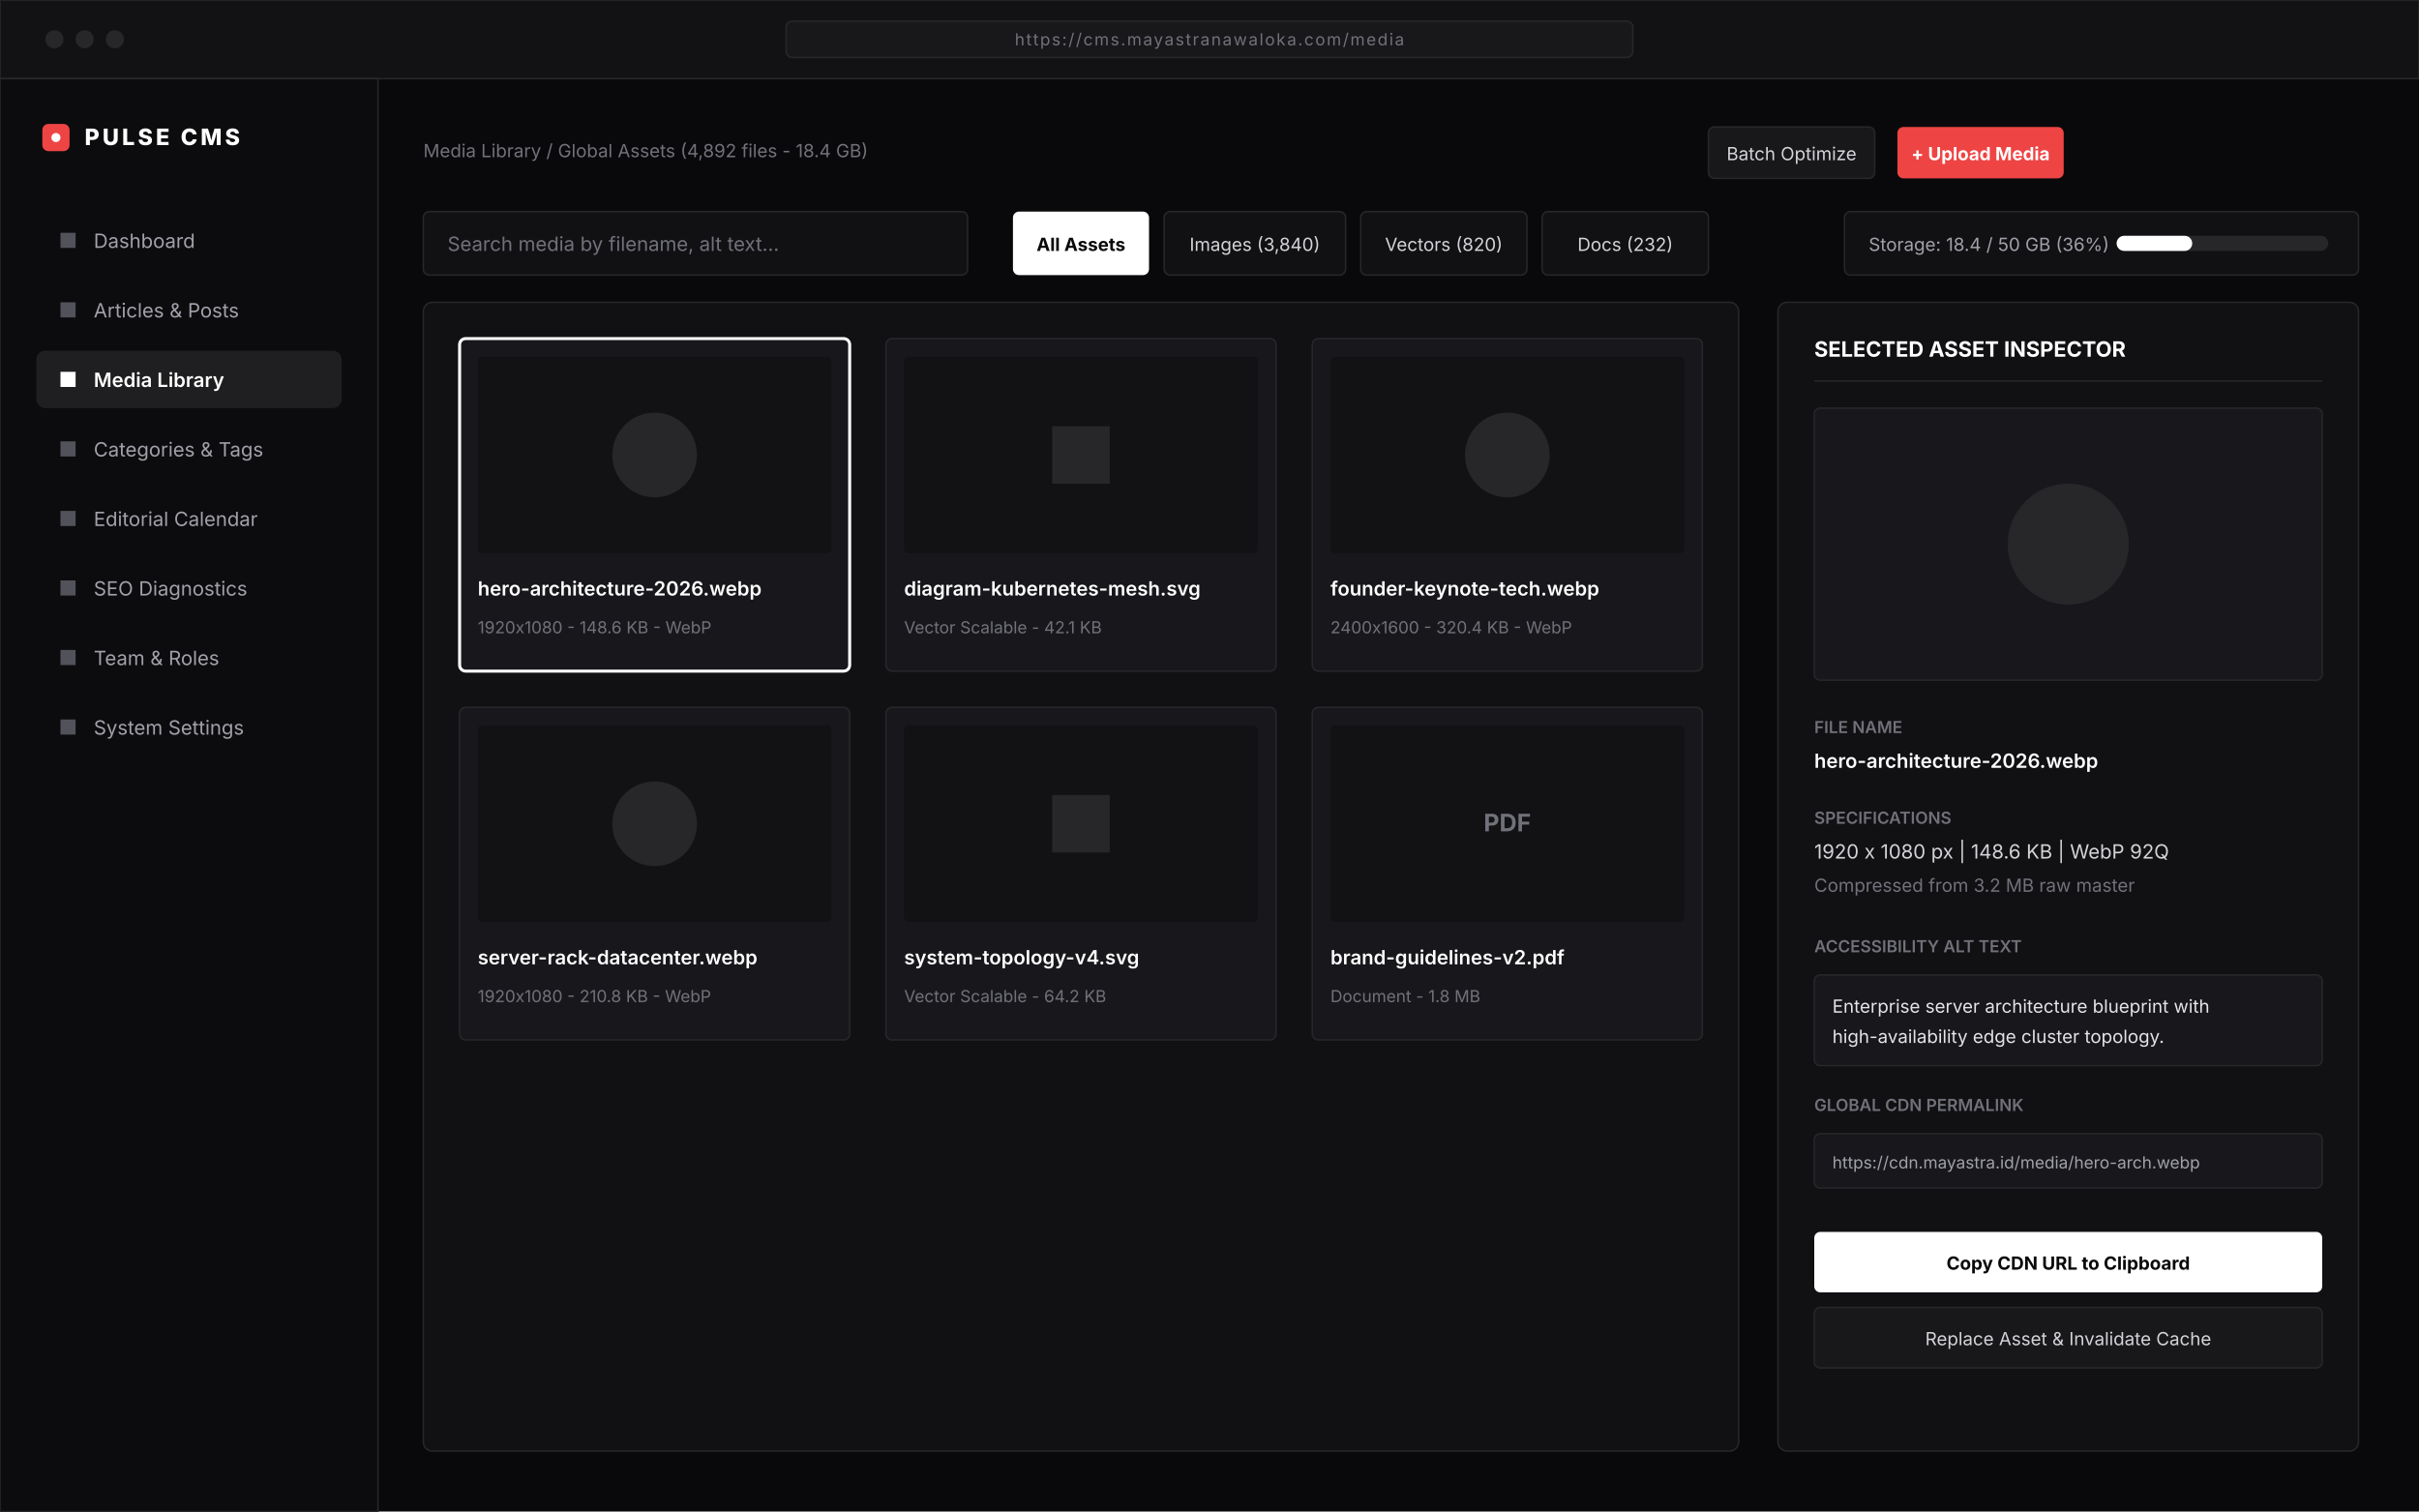
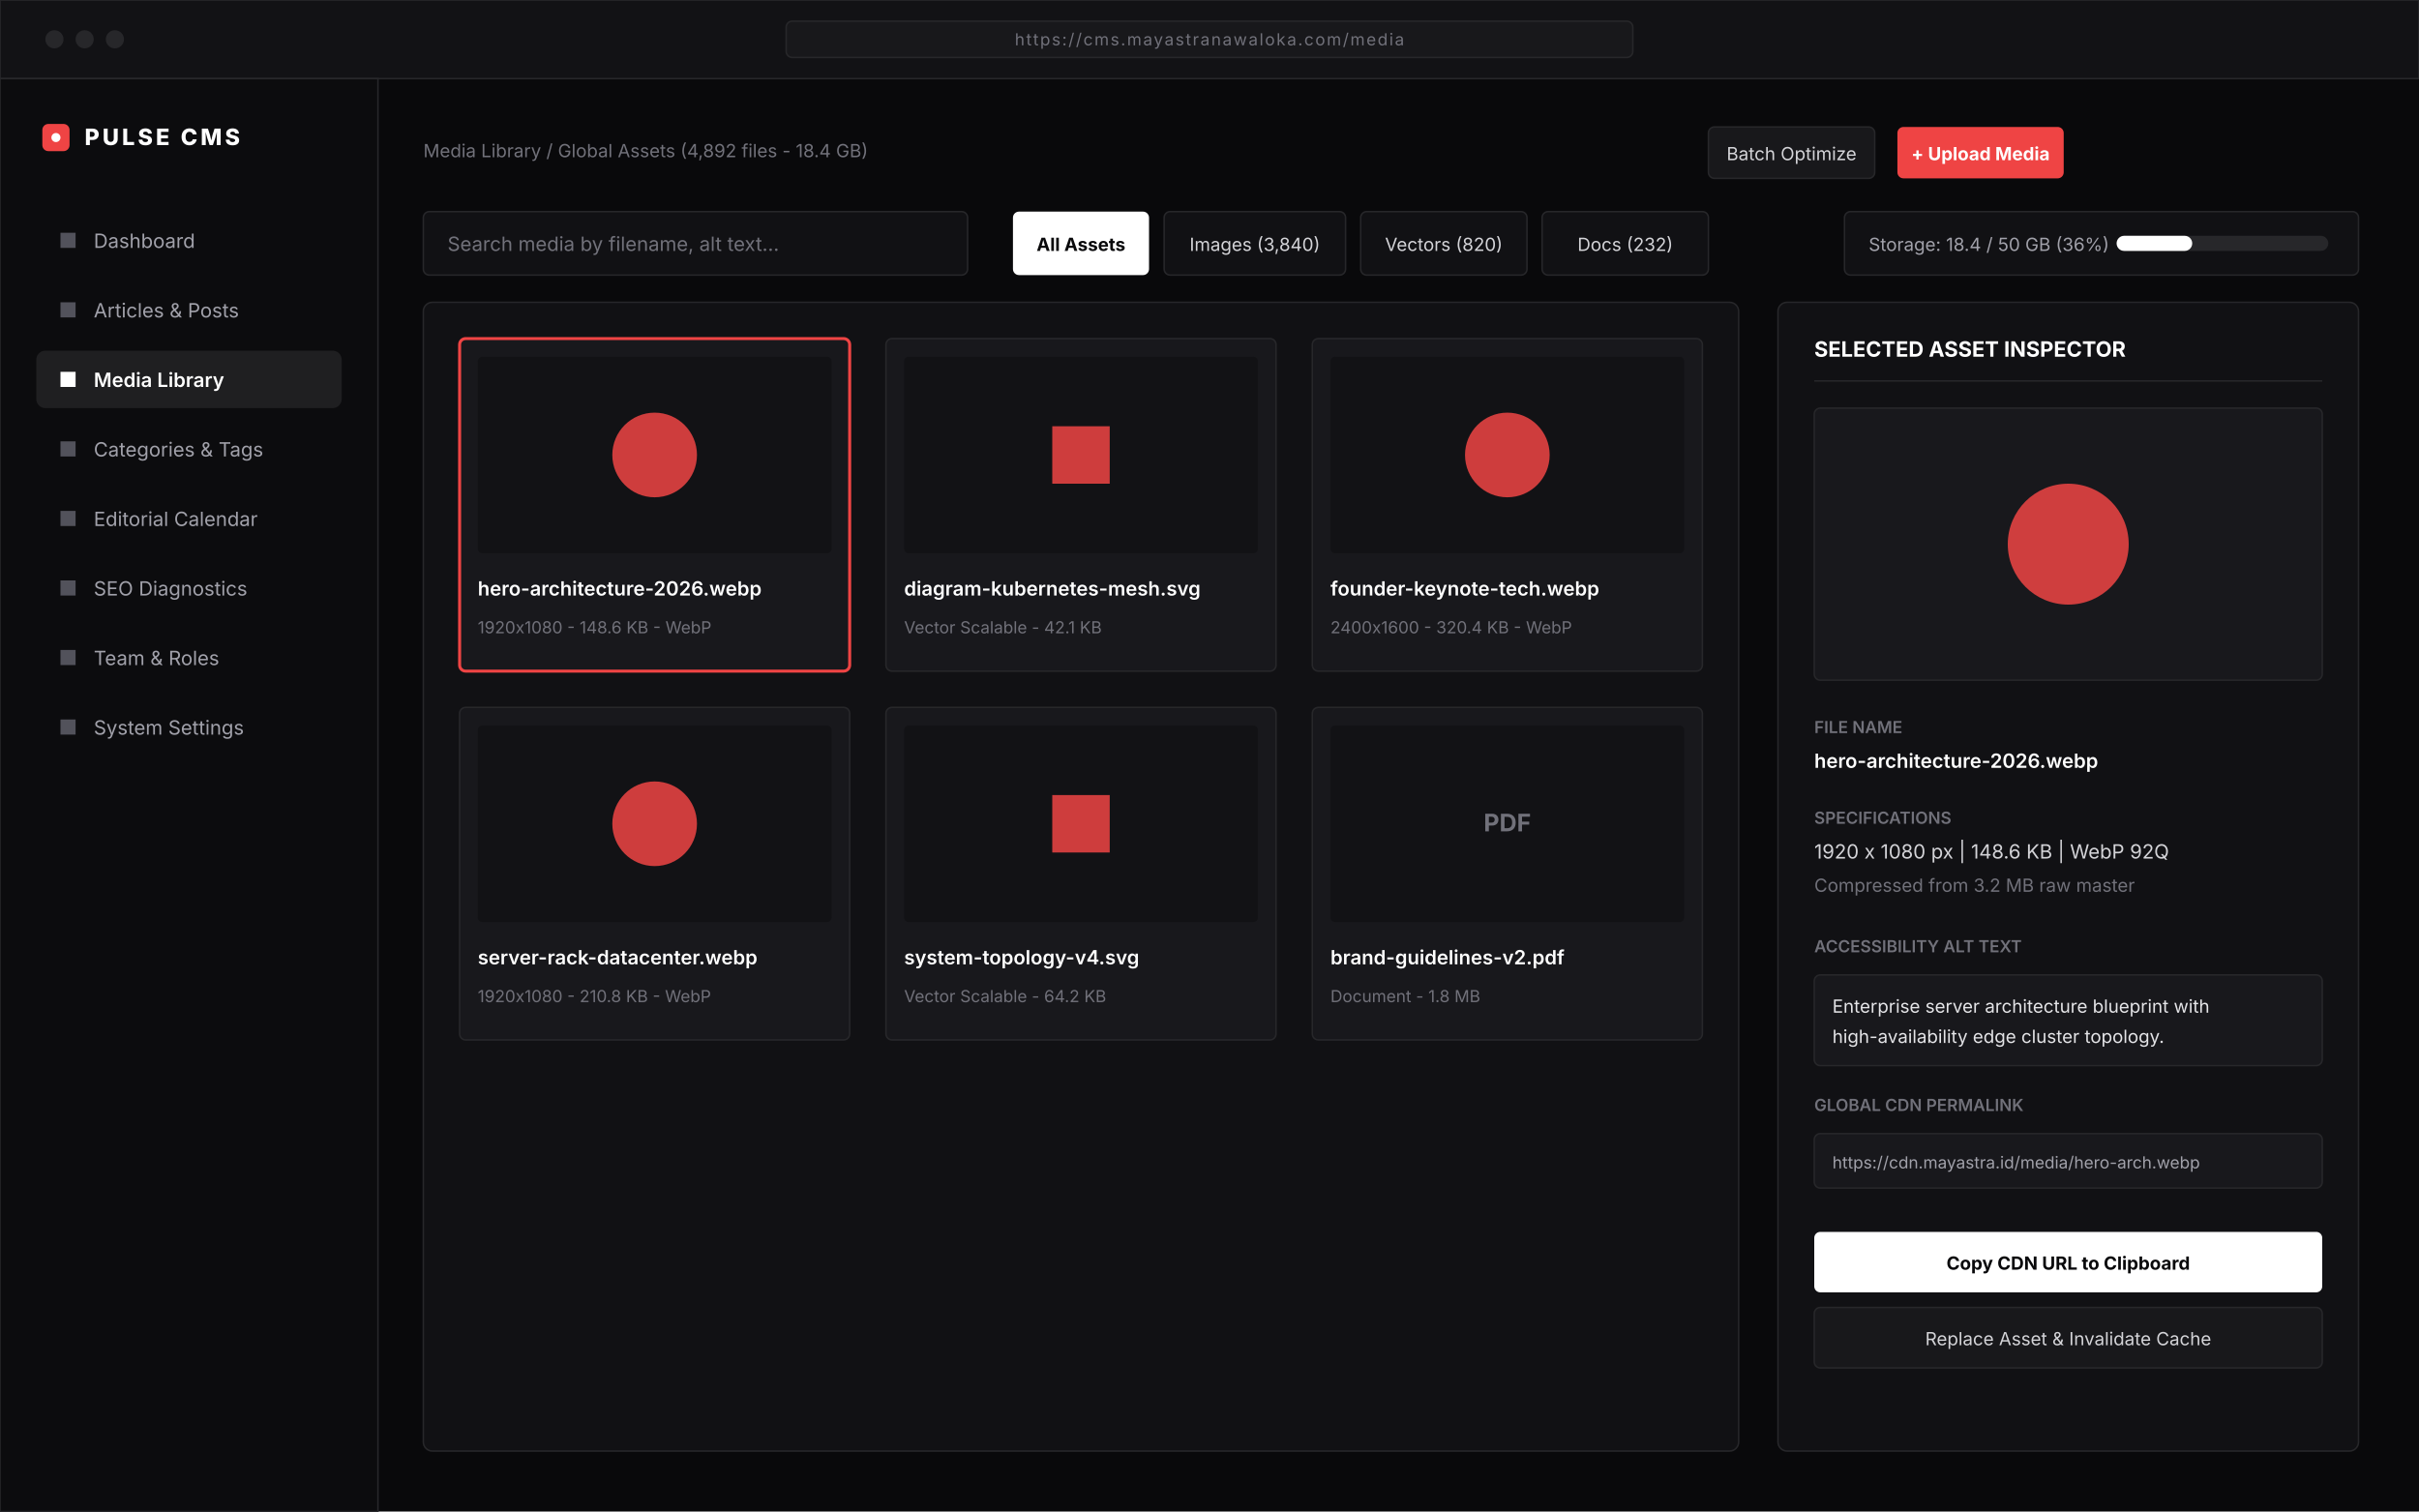
<svg xmlns="http://www.w3.org/2000/svg" viewBox="0 0 1600 1000" width="1600" height="1000" fill="none">
  <rect width="1600" height="1000" fill="#09090b" />
  <rect width="1600" height="52" fill="#121215" stroke="#27272a" stroke-width="1" />
  <circle cx="36" cy="26" r="6" fill="#27272a" />
  <circle cx="56" cy="26" r="6" fill="#27272a" />
  <circle cx="76" cy="26" r="6" fill="#27272a" />
  <rect x="520" y="14" width="560" height="24" rx="4" fill="#18181b" stroke="#27272a" stroke-width="1" />
  <text x="800" y="30" fill="#71717a" font-family="-apple-system, BlinkMacSystemFont, sans-serif" font-size="11" text-anchor="middle" letter-spacing="1">https://cms.mayastranawaloka.com/media</text>
  <rect x="0" y="52" width="250" height="948" fill="#0c0c0e" stroke="#27272a" stroke-width="1" />
  <rect x="28" y="82" width="18" height="18" rx="4" fill="#ef4444" />
  <circle cx="37" cy="91" r="3" fill="#fefefe" />
  <text x="56" y="96" fill="#ffffff" font-family="-apple-system, BlinkMacSystemFont, sans-serif" font-size="15" font-weight="800" letter-spacing="2">PULSE CMS</text>
  <g transform="translate(24, 140)">
    <rect x="16" y="14" width="10" height="10" fill="#52525b" />
    <text x="38" y="24" fill="#a1a1aa" font-family="-apple-system, BlinkMacSystemFont, sans-serif" font-size="13">Dashboard</text>
    <rect x="16" y="60" width="10" height="10" fill="#52525b" />
    <text x="38" y="70" fill="#a1a1aa" font-family="-apple-system, BlinkMacSystemFont, sans-serif" font-size="13">Articles &amp; Posts</text>
    <rect x="0" y="92" width="202" height="38" rx="6" fill="#ffffff" fill-opacity="0.08" />
    <rect x="16" y="106" width="10" height="10" fill="#ffffff" />
    <text x="38" y="116" fill="#ffffff" font-family="-apple-system, BlinkMacSystemFont, sans-serif" font-size="13" font-weight="600">Media Library</text>
    <rect x="16" y="152" width="10" height="10" fill="#52525b" />
    <text x="38" y="162" fill="#a1a1aa" font-family="-apple-system, BlinkMacSystemFont, sans-serif" font-size="13">Categories &amp; Tags</text>
    <rect x="16" y="198" width="10" height="10" fill="#52525b" />
    <text x="38" y="208" fill="#a1a1aa" font-family="-apple-system, BlinkMacSystemFont, sans-serif" font-size="13">Editorial Calendar</text>
    <rect x="16" y="244" width="10" height="10" fill="#52525b" />
    <text x="38" y="254" fill="#a1a1aa" font-family="-apple-system, BlinkMacSystemFont, sans-serif" font-size="13">SEO Diagnostics</text>
    <rect x="16" y="290" width="10" height="10" fill="#52525b" />
    <text x="38" y="300" fill="#a1a1aa" font-family="-apple-system, BlinkMacSystemFont, sans-serif" font-size="13">Team &amp; Roles</text>
    <rect x="16" y="336" width="10" height="10" fill="#52525b" />
    <text x="38" y="346" fill="#a1a1aa" font-family="-apple-system, BlinkMacSystemFont, sans-serif" font-size="13">System Settings</text>
  </g>
  <g transform="translate(280, 80)">
    <text x="0" y="24" fill="#71717a" font-family="-apple-system, BlinkMacSystemFont, sans-serif" font-size="12">Media Library / Global Assets (4,892 files - 18.4 GB)</text>
    <rect x="850" y="4" width="110" height="34" rx="4" fill="#18181b" stroke="#27272a" stroke-width="1" />
    <text x="905" y="26" fill="#d4d4d8" font-family="-apple-system, BlinkMacSystemFont, sans-serif" font-size="12" text-anchor="middle">Batch Optimize</text>
    <rect x="975" y="4" width="110" height="34" rx="4" fill="#ef4444" />
    <text x="1030" y="26" fill="#fefefe" font-family="-apple-system, BlinkMacSystemFont, sans-serif" font-size="12" font-weight="700" text-anchor="middle">+ Upload Media</text>
  </g>
  <g transform="translate(280, 140)">
    <g transform="translate(0, 0)">
      <rect x="0" y="0" width="360" height="42" rx="4" fill="#111114" stroke="#27272a" stroke-width="1" />
      <text x="16" y="26" fill="#71717a" font-family="-apple-system, BlinkMacSystemFont, sans-serif" font-size="13">Search media by filename, alt text...</text>
      <g transform="translate(390, 0)">
        <rect x="0" y="0" width="90" height="42" rx="4" fill="#ffffff" />
        <text x="45" y="26" fill="#09090b" font-family="-apple-system, BlinkMacSystemFont, sans-serif" font-size="12" font-weight="700" text-anchor="middle">All Assets</text>
        <rect x="100" y="0" width="120" height="42" rx="4" fill="#111114" stroke="#27272a" stroke-width="1" />
        <text x="160" y="26" fill="#d4d4d8" font-family="-apple-system, BlinkMacSystemFont, sans-serif" font-size="12" text-anchor="middle">Images (3,840)</text>
        <rect x="230" y="0" width="110" height="42" rx="4" fill="#111114" stroke="#27272a" stroke-width="1" />
        <text x="285" y="26" fill="#d4d4d8" font-family="-apple-system, BlinkMacSystemFont, sans-serif" font-size="12" text-anchor="middle">Vectors (820)</text>
        <rect x="350" y="0" width="110" height="42" rx="4" fill="#111114" stroke="#27272a" stroke-width="1" />
        <text x="405" y="26" fill="#d4d4d8" font-family="-apple-system, BlinkMacSystemFont, sans-serif" font-size="12" text-anchor="middle">Docs (232)</text>
      </g>
      <g transform="translate(940, 0)">
        <rect x="0" y="0" width="340" height="42" rx="4" fill="#111114" stroke="#27272a" stroke-width="1" />
        <text x="16" y="26" fill="#a1a1aa" font-family="-apple-system, BlinkMacSystemFont, sans-serif" font-size="12">Storage: 18.4 / 50 GB (36%)</text>
        <rect x="180" y="16" width="140" height="10" rx="5" fill="#27272a" />
        <rect x="180" y="16" width="50" height="10" rx="5" fill="#ffffff" />
      </g>
    </g>
    <g transform="translate(0, 60)">
      <rect x="0" y="0" width="870" height="760" rx="6" fill="#111114" stroke="#27272a" stroke-width="1" />
      <g transform="translate(24, 24)">
-         <rect x="0" y="0" width="258" height="220" rx="4" fill="#18181c" stroke="#ffffff" stroke-width="2" />
+         <rect x="0" y="0" width="258" height="220" rx="4" fill="#18181c" stroke="#ef4444" stroke-width="2" />
        <rect x="12" y="12" width="234" height="130" rx="3" fill="#121215" />
-         <circle cx="129" cy="77" r="28" fill="#27272a" />
+         <circle cx="129" cy="77" r="28" fill="#ef4444" fill-opacity="0.85" />
        <text x="12" y="170" fill="#ffffff" font-family="-apple-system, BlinkMacSystemFont, sans-serif" font-size="13" font-weight="600">hero-architecture-2026.webp</text>
        <text x="12" y="195" fill="#71717a" font-family="-apple-system, BlinkMacSystemFont, sans-serif" font-size="11">1920x1080 - 148.6 KB - WebP</text>
      </g>
      <g transform="translate(306, 24)">
        <rect x="0" y="0" width="258" height="220" rx="4" fill="#18181c" stroke="#27272a" stroke-width="1" />
        <rect x="12" y="12" width="234" height="130" rx="3" fill="#121215" />
-         <rect x="110" y="58" width="38" height="38" fill="#27272a" />
+         <rect x="110" y="58" width="38" height="38" fill="#ef4444" fill-opacity="0.85" />
        <text x="12" y="170" fill="#ffffff" font-family="-apple-system, BlinkMacSystemFont, sans-serif" font-size="13" font-weight="600">diagram-kubernetes-mesh.svg</text>
        <text x="12" y="195" fill="#71717a" font-family="-apple-system, BlinkMacSystemFont, sans-serif" font-size="11">Vector Scalable - 42.1 KB</text>
      </g>
      <g transform="translate(588, 24)">
        <rect x="0" y="0" width="258" height="220" rx="4" fill="#18181c" stroke="#27272a" stroke-width="1" />
        <rect x="12" y="12" width="234" height="130" rx="3" fill="#121215" />
-         <circle cx="129" cy="77" r="28" fill="#27272a" />
+         <circle cx="129" cy="77" r="28" fill="#ef4444" fill-opacity="0.85" />
        <text x="12" y="170" fill="#ffffff" font-family="-apple-system, BlinkMacSystemFont, sans-serif" font-size="13" font-weight="600">founder-keynote-tech.webp</text>
        <text x="12" y="195" fill="#71717a" font-family="-apple-system, BlinkMacSystemFont, sans-serif" font-size="11">2400x1600 - 320.4 KB - WebP</text>
      </g>
      <g transform="translate(24, 268)">
        <rect x="0" y="0" width="258" height="220" rx="4" fill="#18181c" stroke="#27272a" stroke-width="1" />
        <rect x="12" y="12" width="234" height="130" rx="3" fill="#121215" />
-         <circle cx="129" cy="77" r="28" fill="#27272a" />
+         <circle cx="129" cy="77" r="28" fill="#ef4444" fill-opacity="0.85" />
        <text x="12" y="170" fill="#ffffff" font-family="-apple-system, BlinkMacSystemFont, sans-serif" font-size="13" font-weight="600">server-rack-datacenter.webp</text>
        <text x="12" y="195" fill="#71717a" font-family="-apple-system, BlinkMacSystemFont, sans-serif" font-size="11">1920x1080 - 210.8 KB - WebP</text>
      </g>
      <g transform="translate(306, 268)">
        <rect x="0" y="0" width="258" height="220" rx="4" fill="#18181c" stroke="#27272a" stroke-width="1" />
        <rect x="12" y="12" width="234" height="130" rx="3" fill="#121215" />
-         <rect x="110" y="58" width="38" height="38" fill="#27272a" />
+         <rect x="110" y="58" width="38" height="38" fill="#ef4444" fill-opacity="0.85" />
        <text x="12" y="170" fill="#ffffff" font-family="-apple-system, BlinkMacSystemFont, sans-serif" font-size="13" font-weight="600">system-topology-v4.svg</text>
        <text x="12" y="195" fill="#71717a" font-family="-apple-system, BlinkMacSystemFont, sans-serif" font-size="11">Vector Scalable - 64.2 KB</text>
      </g>
      <g transform="translate(588, 268)">
        <rect x="0" y="0" width="258" height="220" rx="4" fill="#18181c" stroke="#27272a" stroke-width="1" />
        <rect x="12" y="12" width="234" height="130" rx="3" fill="#121215" />
        <text x="129" y="82" fill="#71717a" font-family="-apple-system, BlinkMacSystemFont, sans-serif" font-size="16" font-weight="700" text-anchor="middle">PDF</text>
        <text x="12" y="170" fill="#ffffff" font-family="-apple-system, BlinkMacSystemFont, sans-serif" font-size="13" font-weight="600">brand-guidelines-v2.pdf</text>
        <text x="12" y="195" fill="#71717a" font-family="-apple-system, BlinkMacSystemFont, sans-serif" font-size="11">Document - 1.8 MB</text>
      </g>
    </g>
    <g transform="translate(896, 60)">
      <rect x="0" y="0" width="384" height="760" rx="6" fill="#111114" stroke="#27272a" stroke-width="1" />
      <text x="24" y="36" fill="#ffffff" font-family="-apple-system, BlinkMacSystemFont, sans-serif" font-size="14" font-weight="700">SELECTED ASSET INSPECTOR</text>
      <line x1="24" y1="52" x2="360" y2="52" stroke="#27272a" stroke-width="1" />
      <rect x="24" y="70" width="336" height="180" rx="4" fill="#18181c" stroke="#27272a" stroke-width="1" />
-       <circle cx="192" cy="160" r="40" fill="#27272a" />
+       <circle cx="192" cy="160" r="40" fill="#ef4444" fill-opacity="0.85" />
      <text x="24" y="285" fill="#71717a" font-family="-apple-system, BlinkMacSystemFont, sans-serif" font-size="11" font-weight="600">FILE NAME</text>
      <text x="24" y="308" fill="#ffffff" font-family="-apple-system, BlinkMacSystemFont, sans-serif" font-size="13" font-weight="600">hero-architecture-2026.webp</text>
      <text x="24" y="345" fill="#71717a" font-family="-apple-system, BlinkMacSystemFont, sans-serif" font-size="11" font-weight="600">SPECIFICATIONS</text>
      <text x="24" y="368" fill="#d4d4d8" font-family="-apple-system, BlinkMacSystemFont, sans-serif" font-size="13">1920 x 1080 px | 148.6 KB | WebP 92Q</text>
      <text x="24" y="390" fill="#71717a" font-family="-apple-system, BlinkMacSystemFont, sans-serif" font-size="12">Compressed from 3.2 MB raw master</text>
      <text x="24" y="430" fill="#71717a" font-family="-apple-system, BlinkMacSystemFont, sans-serif" font-size="11" font-weight="600">ACCESSIBILITY ALT TEXT</text>
      <rect x="24" y="445" width="336" height="60" rx="4" fill="#18181c" stroke="#27272a" stroke-width="1" />
      <text x="36" y="470" fill="#e4e4e7" font-family="-apple-system, BlinkMacSystemFont, sans-serif" font-size="12">Enterprise server architecture blueprint with</text>
      <text x="36" y="490" fill="#e4e4e7" font-family="-apple-system, BlinkMacSystemFont, sans-serif" font-size="12">high-availability edge cluster topology.</text>
      <text x="24" y="535" fill="#71717a" font-family="-apple-system, BlinkMacSystemFont, sans-serif" font-size="11" font-weight="600">GLOBAL CDN PERMALINK</text>
      <rect x="24" y="550" width="336" height="36" rx="4" fill="#18181c" stroke="#27272a" stroke-width="1" />
      <text x="36" y="573" fill="#a1a1aa" font-family="-apple-system, BlinkMacSystemFont, sans-serif" font-size="11">https://cdn.mayastra.id/media/hero-arch.webp</text>
      <rect x="24" y="615" width="336" height="40" rx="4" fill="#ffffff" />
      <text x="192" y="640" fill="#09090b" font-family="-apple-system, BlinkMacSystemFont, sans-serif" font-size="12" font-weight="700" text-anchor="middle">Copy CDN URL to Clipboard</text>
      <rect x="24" y="665" width="336" height="40" rx="4" fill="#18181b" stroke="#27272a" stroke-width="1" />
      <text x="192" y="690" fill="#d4d4d8" font-family="-apple-system, BlinkMacSystemFont, sans-serif" font-size="12" text-anchor="middle">Replace Asset &amp; Invalidate Cache</text>
    </g>
  </g>
</svg>
